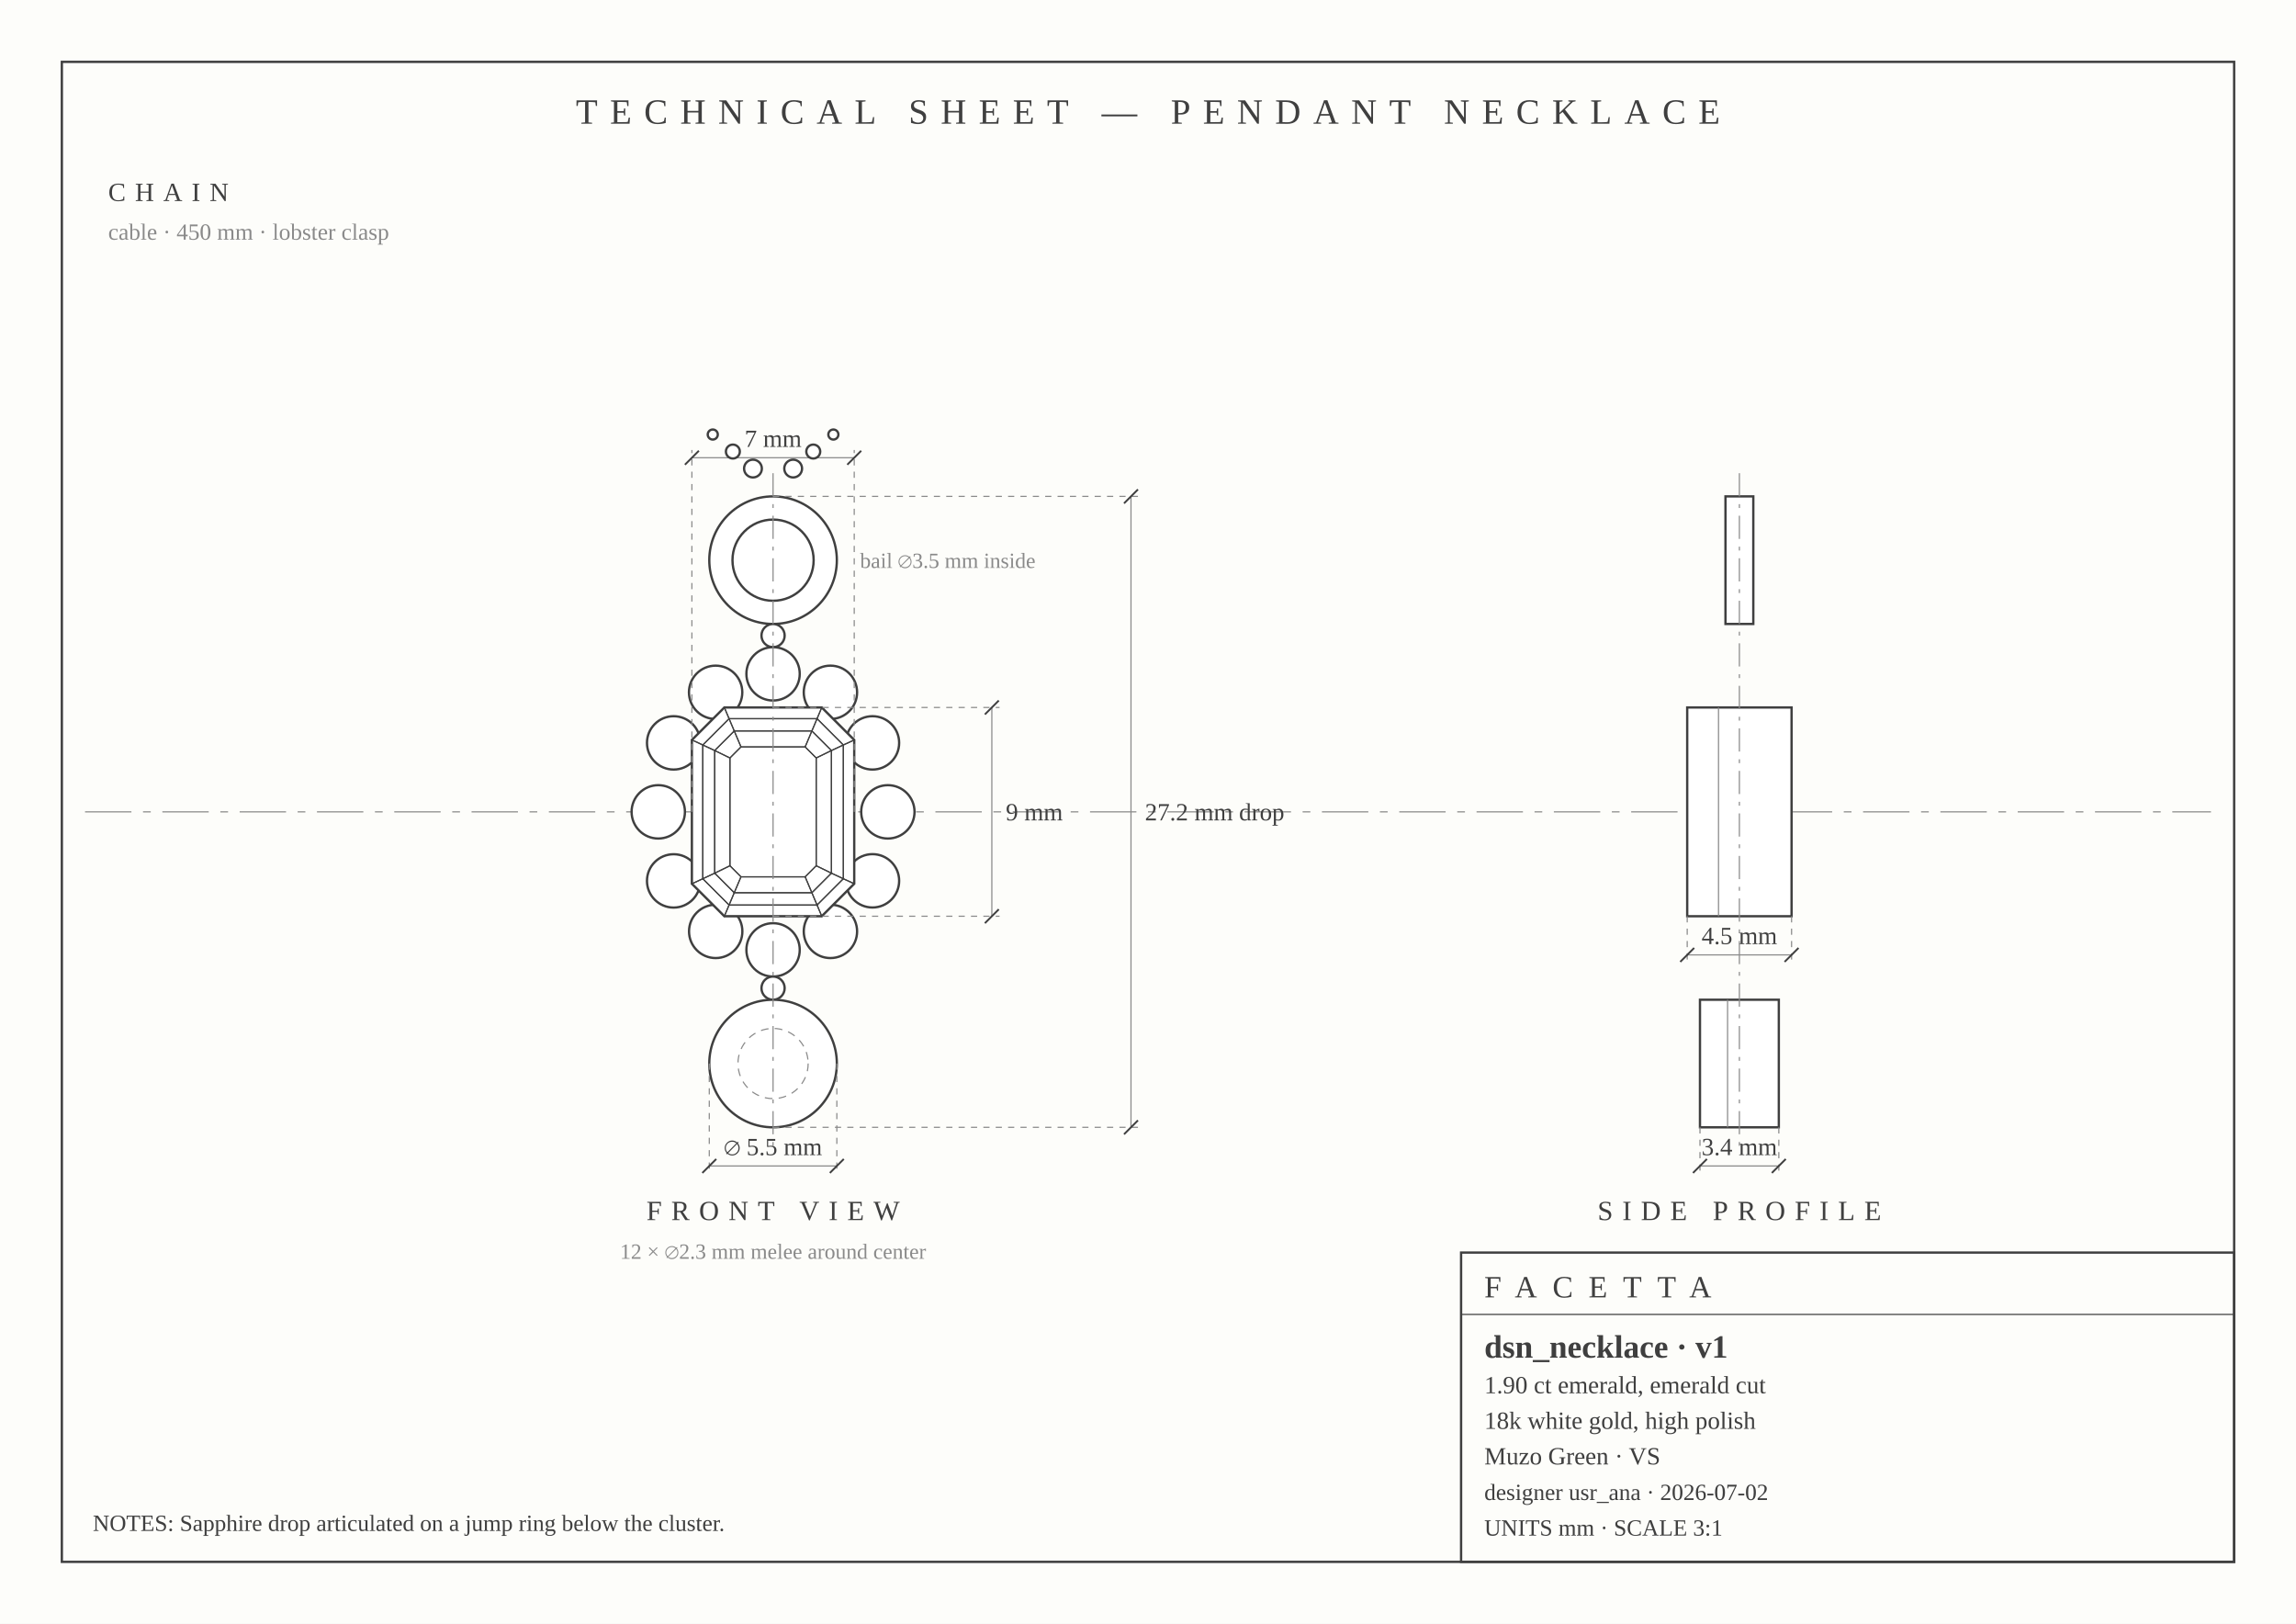
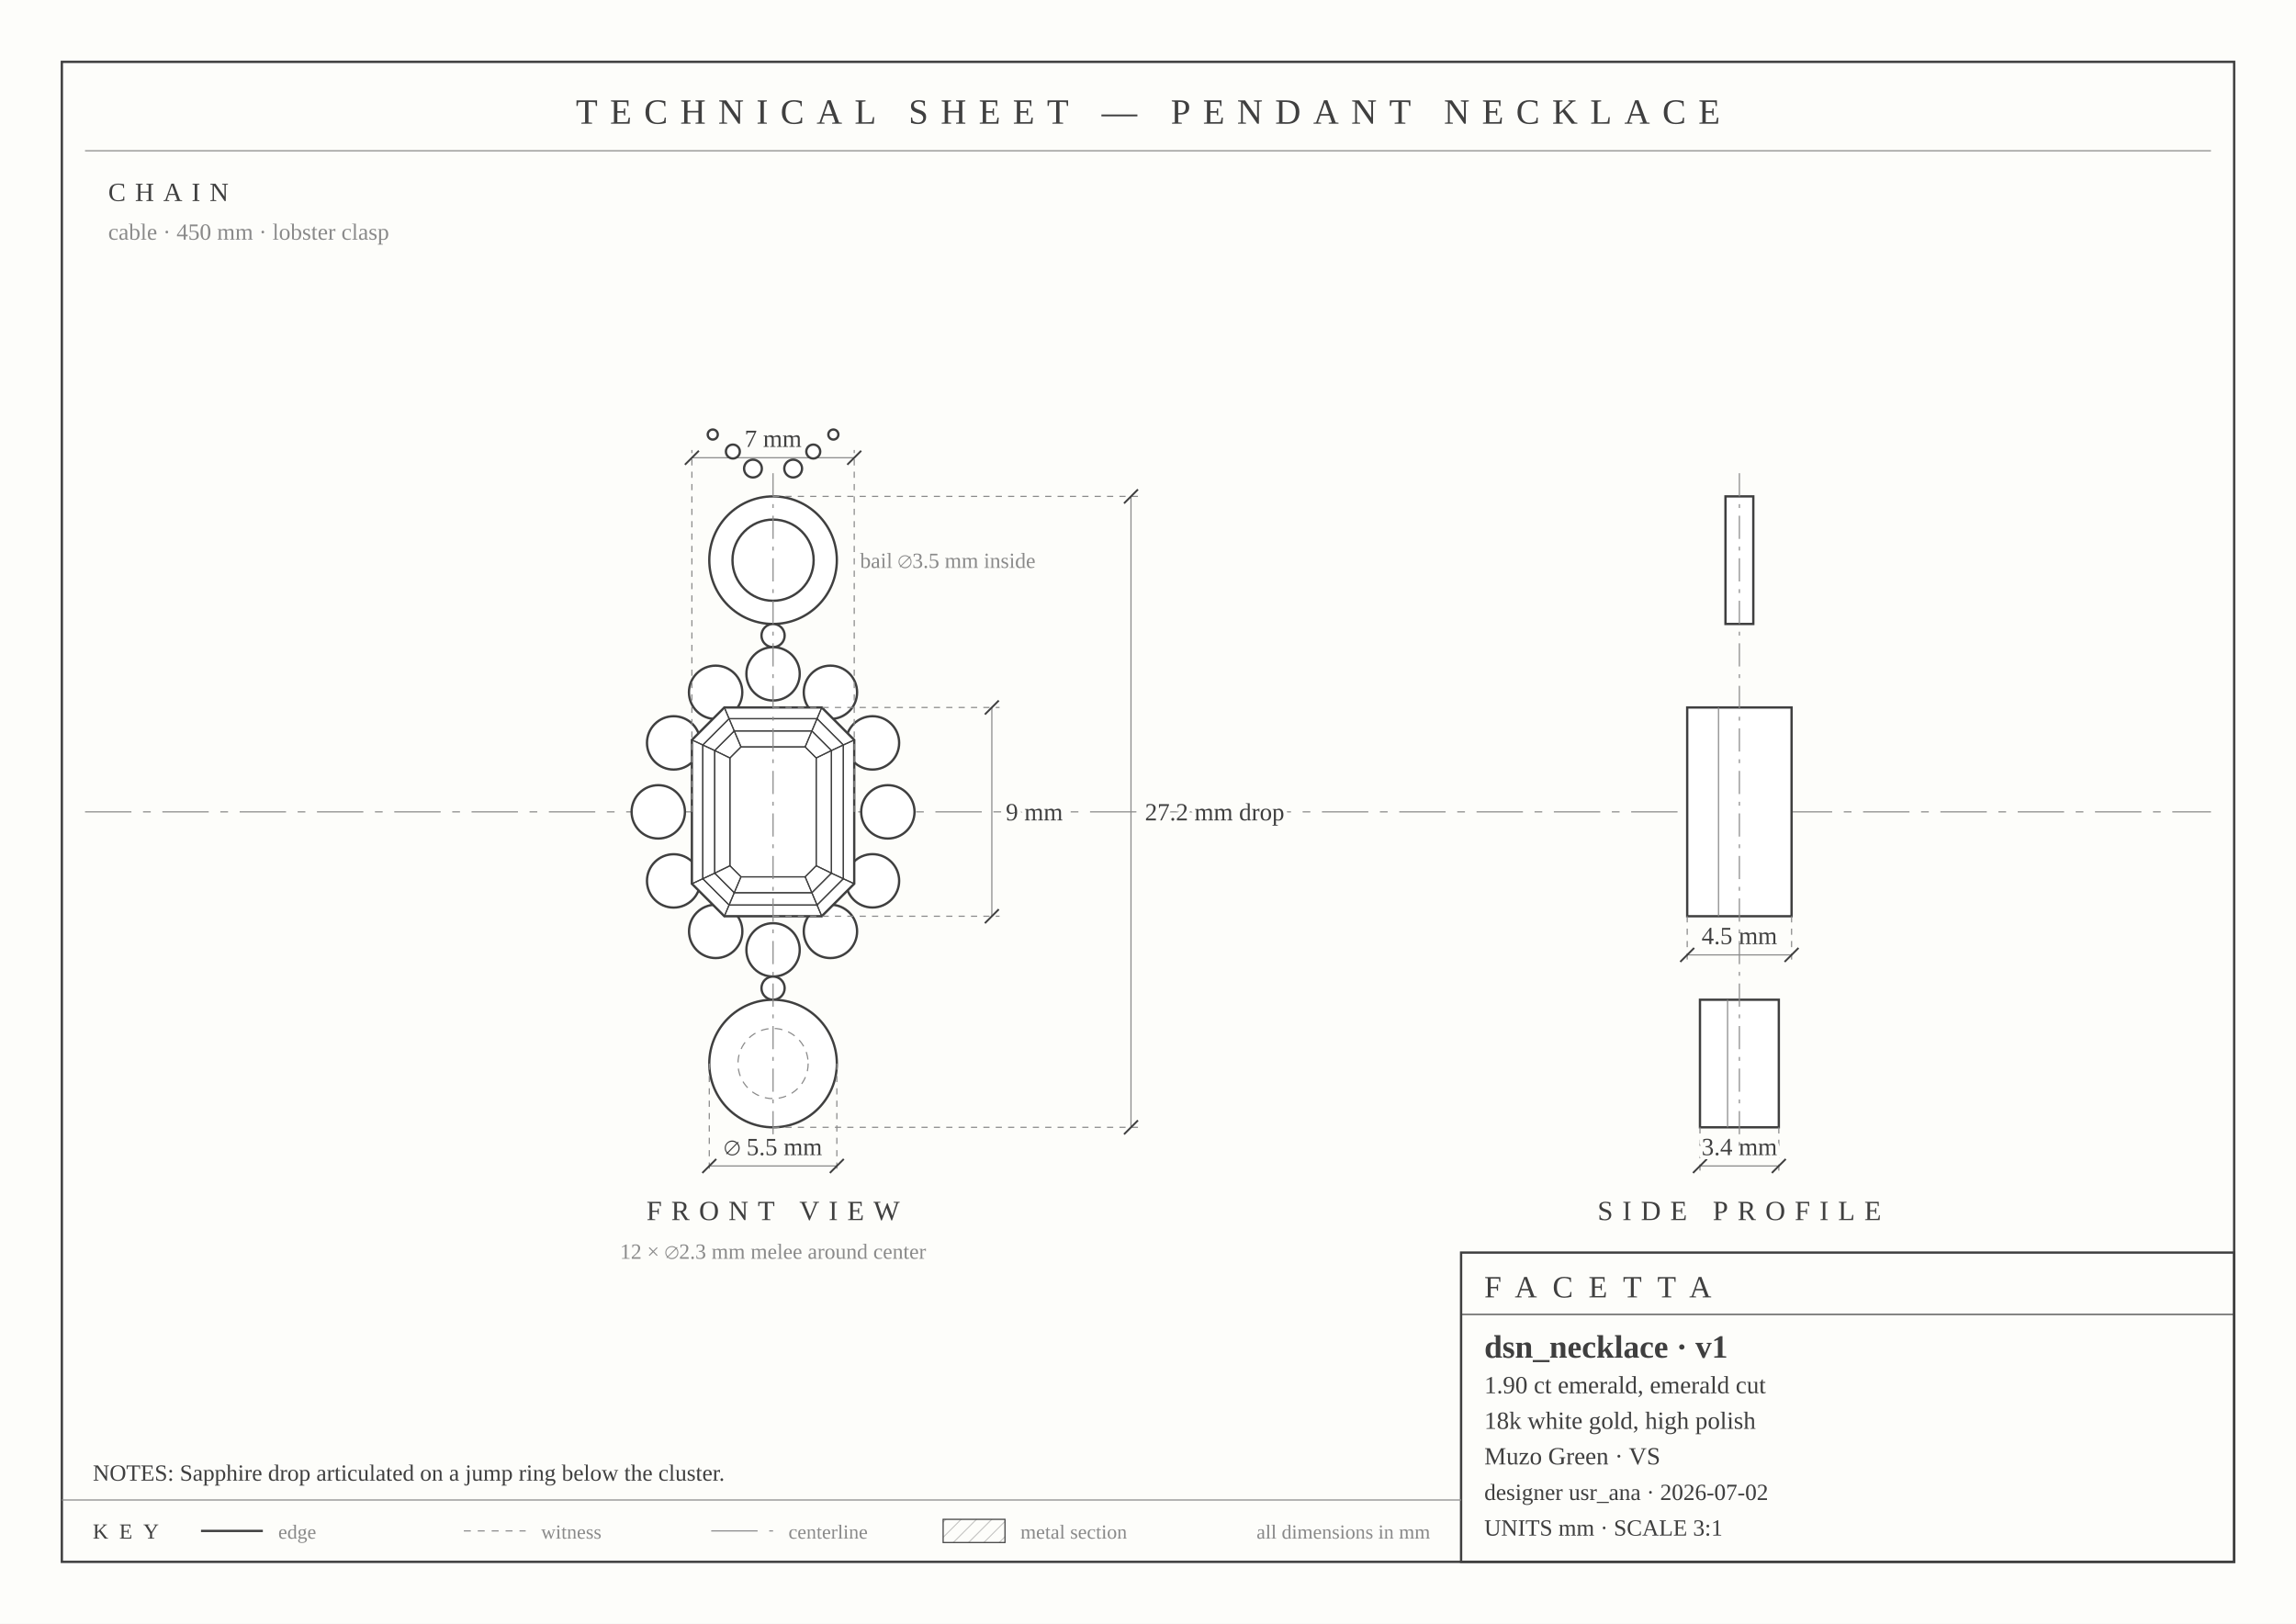
<svg xmlns="http://www.w3.org/2000/svg" viewBox="0 0 297 210" width="297mm" height="210mm" font-family="Georgia, 'Times New Roman', serif">
  <defs>
    <pattern id="hatch" width="1.4" height="1.4" patternTransform="rotate(45)" patternUnits="userSpaceOnUse">
      <line x1="0" y1="0" x2="0" y2="1.4" stroke="#8a8a8a" stroke-width="0.12" />
    </pattern>
  </defs>
  <rect x="0" y="0" width="297" height="210" fill="#fdfdfa" />
  <rect x="8" y="8" width="281" height="194" fill="none" stroke="#3f3f3f" stroke-width="0.3" />
  <text x="148.50" y="16.00" font-family="Georgia, 'Times New Roman', serif" font-size="4.6" fill="#3f3f3f" text-anchor="middle" letter-spacing="1.6">TECHNICAL SHEET — PENDANT NECKLACE</text>
+   <line x1="11.00" y1="19.50" x2="286.00" y2="19.50" stroke="#8a8a8a" stroke-width="0.15" />
  <line x1="11.00" y1="105.00" x2="286.00" y2="105.00" stroke="#8a8a8a" stroke-width="0.15" stroke-dasharray="6 1.5 1 1.5" />
  <circle cx="100.00" cy="72.45" r="8.25" fill="#ffffff" stroke="#3f3f3f" stroke-width="0.3" />
  <circle cx="100.00" cy="72.45" r="5.25" fill="#ffffff" stroke="#3f3f3f" stroke-width="0.3" />
  <circle cx="100.00" cy="82.20" r="1.50" fill="#ffffff" stroke="#3f3f3f" stroke-width="0.3" />
  <circle cx="100.00" cy="87.15" r="3.45" fill="#ffffff" stroke="#3f3f3f" stroke-width="0.3" />
  <circle cx="107.42" cy="89.54" r="3.45" fill="#ffffff" stroke="#3f3f3f" stroke-width="0.3" />
  <circle cx="112.86" cy="96.08" r="3.45" fill="#ffffff" stroke="#3f3f3f" stroke-width="0.3" />
  <circle cx="114.85" cy="105.00" r="3.45" fill="#ffffff" stroke="#3f3f3f" stroke-width="0.3" />
  <circle cx="112.86" cy="113.92" r="3.45" fill="#ffffff" stroke="#3f3f3f" stroke-width="0.3" />
  <circle cx="107.42" cy="120.46" r="3.45" fill="#ffffff" stroke="#3f3f3f" stroke-width="0.3" />
  <circle cx="100.00" cy="122.85" r="3.45" fill="#ffffff" stroke="#3f3f3f" stroke-width="0.3" />
  <circle cx="92.58" cy="120.46" r="3.45" fill="#ffffff" stroke="#3f3f3f" stroke-width="0.3" />
  <circle cx="87.14" cy="113.93" r="3.45" fill="#ffffff" stroke="#3f3f3f" stroke-width="0.3" />
  <circle cx="85.15" cy="105.00" r="3.45" fill="#ffffff" stroke="#3f3f3f" stroke-width="0.3" />
  <circle cx="87.14" cy="96.08" r="3.45" fill="#ffffff" stroke="#3f3f3f" stroke-width="0.3" />
  <circle cx="92.57" cy="89.54" r="3.45" fill="#ffffff" stroke="#3f3f3f" stroke-width="0.3" />
  <polygon points="89.50,95.70 89.50,95.70 93.70,91.50 106.30,91.50 110.50,95.70 110.50,114.30 110.50,114.30 106.30,118.50 93.70,118.50 89.50,114.30" fill="#ffffff" stroke="#3f3f3f" stroke-width="0.3" />
  <polygon points="106.30,91.50 106.30,91.50 105.69,92.95 94.31,92.95 93.70,91.50 93.70,91.50" fill="none" stroke="#3f3f3f" stroke-width="0.15" />
  <polygon points="106.30,91.50 110.50,95.70 109.09,96.35 109.09,96.35 105.69,92.95 105.69,92.95" fill="none" stroke="#3f3f3f" stroke-width="0.15" />
  <polygon points="109.09,96.35 110.50,95.70 110.50,95.70 110.50,114.30 110.50,114.30 109.09,113.65" fill="none" stroke="#3f3f3f" stroke-width="0.15" />
  <polygon points="110.50,114.30 106.30,118.50 105.69,117.05 105.69,117.05 109.09,113.65 109.09,113.65" fill="none" stroke="#3f3f3f" stroke-width="0.15" />
  <polygon points="105.69,117.05 106.30,118.50 106.30,118.50 93.70,118.50 93.70,118.50 94.31,117.05" fill="none" stroke="#3f3f3f" stroke-width="0.15" />
  <polygon points="94.31,117.05 93.70,118.50 89.50,114.30 90.91,113.65 90.91,113.65 94.31,117.05" fill="none" stroke="#3f3f3f" stroke-width="0.15" />
  <polygon points="90.91,113.65 89.50,114.30 89.50,114.30 89.50,95.70 89.50,95.70 90.91,96.35" fill="none" stroke="#3f3f3f" stroke-width="0.15" />
  <polygon points="93.70,91.50 94.31,92.95 94.31,92.95 90.91,96.35 90.91,96.35 89.50,95.70" fill="none" stroke="#3f3f3f" stroke-width="0.15" />
  <polygon points="105.69,92.95 105.69,92.95 105.02,94.54 105.02,94.54 94.98,94.54 94.98,94.54 94.31,92.95 94.31,92.95" fill="none" stroke="#3f3f3f" stroke-width="0.15" />
  <polygon points="105.69,92.95 109.09,96.35 107.55,97.07 107.55,97.07 105.02,94.54" fill="none" stroke="#3f3f3f" stroke-width="0.15" />
  <polygon points="109.09,96.35 109.09,96.35 109.09,113.65 109.09,113.65 107.55,112.93 107.55,97.07" fill="none" stroke="#3f3f3f" stroke-width="0.15" />
  <polygon points="109.09,113.65 105.69,117.05 105.02,115.46 107.55,112.93 107.55,112.93" fill="none" stroke="#3f3f3f" stroke-width="0.15" />
  <polygon points="105.02,115.46 105.69,117.05 105.69,117.05 94.31,117.05 94.31,117.05 94.98,115.46 94.98,115.46 105.02,115.46" fill="none" stroke="#3f3f3f" stroke-width="0.15" />
  <polygon points="94.98,115.46 94.31,117.05 90.91,113.65 92.45,112.93 92.45,112.93" fill="none" stroke="#3f3f3f" stroke-width="0.15" />
  <polygon points="92.45,112.93 90.91,113.65 90.91,113.65 90.91,96.35 90.91,96.35 92.45,97.07" fill="none" stroke="#3f3f3f" stroke-width="0.15" />
  <polygon points="94.31,92.95 94.98,94.54 92.45,97.07 92.45,97.07 90.91,96.35" fill="none" stroke="#3f3f3f" stroke-width="0.15" />
  <polygon points="94.98,94.54 105.02,94.54 104.15,96.60 95.85,96.60" fill="none" stroke="#3f3f3f" stroke-width="0.15" />
  <polygon points="105.02,94.54 105.02,94.54 107.55,97.07 105.58,98.03 104.15,96.60" fill="none" stroke="#3f3f3f" stroke-width="0.15" />
  <polygon points="107.55,97.07 107.55,97.07 107.55,112.93 107.55,112.93 105.58,111.97 105.58,98.03" fill="none" stroke="#3f3f3f" stroke-width="0.15" />
  <polygon points="107.55,112.93 105.02,115.46 105.02,115.46 104.15,113.40 105.58,111.97" fill="none" stroke="#3f3f3f" stroke-width="0.15" />
  <polygon points="104.15,113.40 105.02,115.46 94.98,115.46 95.85,113.40" fill="none" stroke="#3f3f3f" stroke-width="0.15" />
  <polygon points="95.85,113.40 94.98,115.46 94.98,115.46 92.45,112.93 94.42,111.97" fill="none" stroke="#3f3f3f" stroke-width="0.15" />
  <polygon points="94.42,111.97 92.45,112.93 92.45,112.93 92.45,97.07 92.45,97.07 94.42,98.03" fill="none" stroke="#3f3f3f" stroke-width="0.15" />
  <polygon points="94.98,94.54 94.98,94.54 95.85,96.60 94.42,98.03 92.45,97.07" fill="none" stroke="#3f3f3f" stroke-width="0.15" />
  <polygon points="104.15,96.60 105.58,98.03 105.58,111.97 104.15,113.40 95.85,113.40 94.42,111.97 94.42,98.03 95.85,96.60" fill="none" stroke="#3f3f3f" stroke-width="0.15" />
  <circle cx="100.00" cy="127.80" r="1.50" fill="#ffffff" stroke="#3f3f3f" stroke-width="0.3" />
  <circle cx="100.00" cy="137.55" r="8.25" fill="#ffffff" stroke="#3f3f3f" stroke-width="0.3" />
  <circle cx="100.00" cy="137.55" r="4.54" fill="none" stroke="#8a8a8a" stroke-width="0.15" stroke-dasharray="1 0.8" />
  <line x1="100.00" y1="61.20" x2="100.00" y2="148.80" stroke="#8a8a8a" stroke-width="0.15" stroke-dasharray="3 1 0.5 1" />
  <line x1="89.50" y1="105.00" x2="89.50" y2="58.20" stroke="#8a8a8a" stroke-width="0.15" stroke-dasharray="0.8 0.8" />
  <line x1="110.50" y1="105.00" x2="110.50" y2="58.20" stroke="#8a8a8a" stroke-width="0.15" stroke-dasharray="0.8 0.8" />
  <line x1="89.50" y1="59.20" x2="110.50" y2="59.20" stroke="#8a8a8a" stroke-width="0.15" />
  <line x1="88.60" y1="60.10" x2="90.40" y2="58.30" stroke="#3f3f3f" stroke-width="0.24" />
  <line x1="109.60" y1="60.10" x2="111.40" y2="58.30" stroke="#3f3f3f" stroke-width="0.24" />
-   <text x="100.00" y="57.80" font-family="Georgia, 'Times New Roman', serif" font-size="3.2" fill="#3f3f3f" text-anchor="middle">7 mm</text>
+   <text x="100.00" y="57.80" font-family="Georgia, 'Times New Roman', serif" font-size="3.2" fill="#3f3f3f" text-anchor="middle" stroke="#fdfdfa" stroke-width="1.0" stroke-linejoin="round" paint-order="stroke">7 mm</text>
  <line x1="100.00" y1="91.50" x2="129.30" y2="91.50" stroke="#8a8a8a" stroke-width="0.15" stroke-dasharray="0.8 0.8" />
  <line x1="100.00" y1="118.50" x2="129.30" y2="118.50" stroke="#8a8a8a" stroke-width="0.15" stroke-dasharray="0.8 0.8" />
  <line x1="128.30" y1="91.50" x2="128.30" y2="118.50" stroke="#8a8a8a" stroke-width="0.15" />
  <line x1="127.40" y1="92.40" x2="129.20" y2="90.60" stroke="#3f3f3f" stroke-width="0.24" />
  <line x1="127.40" y1="119.40" x2="129.20" y2="117.60" stroke="#3f3f3f" stroke-width="0.24" />
-   <text x="130.10" y="106.10" font-family="Georgia, 'Times New Roman', serif" font-size="3.2" fill="#3f3f3f" text-anchor="start">9 mm</text>
+   <text x="130.10" y="106.10" font-family="Georgia, 'Times New Roman', serif" font-size="3.2" fill="#3f3f3f" text-anchor="start" stroke="#fdfdfa" stroke-width="1.0" stroke-linejoin="round" paint-order="stroke">9 mm</text>
  <line x1="100.00" y1="64.20" x2="147.30" y2="64.20" stroke="#8a8a8a" stroke-width="0.15" stroke-dasharray="0.8 0.8" />
  <line x1="100.00" y1="145.80" x2="147.30" y2="145.80" stroke="#8a8a8a" stroke-width="0.15" stroke-dasharray="0.8 0.8" />
  <line x1="146.30" y1="64.20" x2="146.30" y2="145.80" stroke="#8a8a8a" stroke-width="0.15" />
  <line x1="145.40" y1="65.10" x2="147.20" y2="63.30" stroke="#3f3f3f" stroke-width="0.24" />
  <line x1="145.40" y1="146.70" x2="147.20" y2="144.90" stroke="#3f3f3f" stroke-width="0.24" />
-   <text x="148.10" y="106.10" font-family="Georgia, 'Times New Roman', serif" font-size="3.2" fill="#3f3f3f" text-anchor="start">27.2 mm drop</text>
+   <text x="148.10" y="106.10" font-family="Georgia, 'Times New Roman', serif" font-size="3.2" fill="#3f3f3f" text-anchor="start" stroke="#fdfdfa" stroke-width="1.0" stroke-linejoin="round" paint-order="stroke">27.2 mm drop</text>
  <text x="111.25" y="73.45" font-family="Georgia, 'Times New Roman', serif" font-size="2.8" fill="#8a8a8a" text-anchor="start">bail ⌀3.5 mm inside</text>
  <text x="100.00" y="157.80" font-family="Georgia, 'Times New Roman', serif" font-size="3.6" fill="#3f3f3f" text-anchor="middle" letter-spacing="1.2">FRONT VIEW</text>
  <text x="100.00" y="162.80" font-family="Georgia, 'Times New Roman', serif" font-size="2.8" fill="#8a8a8a" text-anchor="middle">12 × ⌀2.3 mm melee around center</text>
  <line x1="91.75" y1="137.55" x2="91.75" y2="151.80" stroke="#8a8a8a" stroke-width="0.15" stroke-dasharray="0.8 0.8" />
  <line x1="108.25" y1="137.55" x2="108.25" y2="151.80" stroke="#8a8a8a" stroke-width="0.15" stroke-dasharray="0.8 0.8" />
  <line x1="91.75" y1="150.80" x2="108.25" y2="150.80" stroke="#8a8a8a" stroke-width="0.15" />
  <line x1="90.85" y1="151.70" x2="92.65" y2="149.90" stroke="#3f3f3f" stroke-width="0.24" />
  <line x1="107.35" y1="151.70" x2="109.15" y2="149.90" stroke="#3f3f3f" stroke-width="0.24" />
-   <text x="100.00" y="149.40" font-family="Georgia, 'Times New Roman', serif" font-size="3.2" fill="#3f3f3f" text-anchor="middle">⌀ 5.5 mm</text>
+   <text x="100.00" y="149.40" font-family="Georgia, 'Times New Roman', serif" font-size="3.2" fill="#3f3f3f" text-anchor="middle" stroke="#fdfdfa" stroke-width="1.0" stroke-linejoin="round" paint-order="stroke">⌀ 5.5 mm</text>
  <rect x="223.20" y="64.20" width="3.60" height="16.50" fill="#ffffff" stroke="#3f3f3f" stroke-width="0.3" />
  <rect x="218.25" y="91.50" width="13.50" height="27.00" fill="#ffffff" stroke="#3f3f3f" stroke-width="0.3" />
  <line x1="222.30" y1="91.50" x2="222.30" y2="118.50" stroke="#8a8a8a" stroke-width="0.15" />
  <line x1="218.25" y1="118.50" x2="218.25" y2="124.50" stroke="#8a8a8a" stroke-width="0.15" stroke-dasharray="0.8 0.8" />
  <line x1="231.75" y1="118.50" x2="231.75" y2="124.50" stroke="#8a8a8a" stroke-width="0.15" stroke-dasharray="0.8 0.8" />
  <line x1="218.25" y1="123.50" x2="231.75" y2="123.50" stroke="#8a8a8a" stroke-width="0.15" />
  <line x1="217.35" y1="124.40" x2="219.15" y2="122.60" stroke="#3f3f3f" stroke-width="0.24" />
  <line x1="230.85" y1="124.40" x2="232.65" y2="122.60" stroke="#3f3f3f" stroke-width="0.24" />
-   <text x="225.00" y="122.10" font-family="Georgia, 'Times New Roman', serif" font-size="3.2" fill="#3f3f3f" text-anchor="middle">4.5 mm</text>
+   <text x="225.00" y="122.10" font-family="Georgia, 'Times New Roman', serif" font-size="3.2" fill="#3f3f3f" text-anchor="middle" stroke="#fdfdfa" stroke-width="1.0" stroke-linejoin="round" paint-order="stroke">4.5 mm</text>
  <rect x="219.90" y="129.30" width="10.20" height="16.50" fill="#ffffff" stroke="#3f3f3f" stroke-width="0.3" />
  <line x1="223.47" y1="129.30" x2="223.47" y2="145.80" stroke="#8a8a8a" stroke-width="0.15" />
  <line x1="219.90" y1="145.80" x2="219.90" y2="151.80" stroke="#8a8a8a" stroke-width="0.15" stroke-dasharray="0.8 0.8" />
  <line x1="230.10" y1="145.80" x2="230.10" y2="151.80" stroke="#8a8a8a" stroke-width="0.15" stroke-dasharray="0.8 0.8" />
  <line x1="219.90" y1="150.80" x2="230.10" y2="150.80" stroke="#8a8a8a" stroke-width="0.15" />
  <line x1="219.00" y1="151.70" x2="220.80" y2="149.90" stroke="#3f3f3f" stroke-width="0.24" />
  <line x1="229.20" y1="151.70" x2="231.00" y2="149.90" stroke="#3f3f3f" stroke-width="0.24" />
-   <text x="225.00" y="149.40" font-family="Georgia, 'Times New Roman', serif" font-size="3.2" fill="#3f3f3f" text-anchor="middle">3.4 mm</text>
+   <text x="225.00" y="149.40" font-family="Georgia, 'Times New Roman', serif" font-size="3.2" fill="#3f3f3f" text-anchor="middle" stroke="#fdfdfa" stroke-width="1.0" stroke-linejoin="round" paint-order="stroke">3.4 mm</text>
  <line x1="225.00" y1="61.20" x2="225.00" y2="148.80" stroke="#8a8a8a" stroke-width="0.15" stroke-dasharray="3 1 0.5 1" />
  <text x="225.00" y="157.80" font-family="Georgia, 'Times New Roman', serif" font-size="3.6" fill="#3f3f3f" text-anchor="middle" letter-spacing="1.2">SIDE PROFILE</text>
  <circle cx="97.40" cy="60.60" r="1.15" fill="#ffffff" stroke="#3f3f3f" stroke-width="0.3" />
  <circle cx="94.80" cy="58.40" r="0.90" fill="#ffffff" stroke="#3f3f3f" stroke-width="0.3" />
  <circle cx="92.20" cy="56.20" r="0.65" fill="#ffffff" stroke="#3f3f3f" stroke-width="0.3" />
  <circle cx="102.60" cy="60.60" r="1.15" fill="#ffffff" stroke="#3f3f3f" stroke-width="0.3" />
  <circle cx="105.20" cy="58.40" r="0.90" fill="#ffffff" stroke="#3f3f3f" stroke-width="0.3" />
  <circle cx="107.80" cy="56.20" r="0.65" fill="#ffffff" stroke="#3f3f3f" stroke-width="0.3" />
  <text x="14.00" y="26.00" font-family="Georgia, 'Times New Roman', serif" font-size="3.4" fill="#3f3f3f" text-anchor="start" letter-spacing="1.2">CHAIN</text>
  <text x="14.00" y="31.00" font-family="Georgia, 'Times New Roman', serif" font-size="3.0" fill="#8a8a8a" text-anchor="start">cable · 450 mm · lobster clasp</text>
  <rect x="189.00" y="162.00" width="100" height="40" fill="none" stroke="#3f3f3f" stroke-width="0.3" />
  <line x1="189.00" y1="170.00" x2="289.00" y2="170.00" stroke="#3f3f3f" stroke-width="0.15" />
  <text x="192.00" y="167.80" font-family="Georgia, 'Times New Roman', serif" font-size="4.0" fill="#3f3f3f" text-anchor="start" letter-spacing="2.0">FACETTA</text>
  <text x="192.00" y="175.60" font-family="Georgia, 'Times New Roman', serif" font-size="4.2" fill="#3f3f3f" text-anchor="start" font-weight="bold">dsn_necklace  ·  v1</text>
  <text x="192.00" y="180.20" font-family="Georgia, 'Times New Roman', serif" font-size="3.2" fill="#3f3f3f" text-anchor="start">1.90 ct emerald, emerald cut</text>
  <text x="192.00" y="184.80" font-family="Georgia, 'Times New Roman', serif" font-size="3.2" fill="#3f3f3f" text-anchor="start">18k white gold, high polish</text>
  <text x="192.00" y="189.40" font-family="Georgia, 'Times New Roman', serif" font-size="3.2" fill="#3f3f3f" text-anchor="start">Muzo Green  ·  VS</text>
  <text x="192.00" y="194.00" font-family="Georgia, 'Times New Roman', serif" font-size="3.0" fill="#3f3f3f" text-anchor="start">designer usr_ana  ·  2026-07-02</text>
  <text x="192.00" y="198.60" font-family="Georgia, 'Times New Roman', serif" font-size="3.0" fill="#3f3f3f" text-anchor="start">UNITS mm  ·  SCALE 3:1</text>
-   <text x="12.00" y="198.00" font-family="Georgia, 'Times New Roman', serif" font-size="3.0" fill="#3f3f3f" text-anchor="start">NOTES: Sapphire drop articulated on a jump ring below the cluster.</text>
+   <line x1="8.00" y1="194.00" x2="189.00" y2="194.00" stroke="#8a8a8a" stroke-width="0.15" />
+   <text x="12.00" y="199.00" font-family="Georgia, 'Times New Roman', serif" font-size="2.8" fill="#3f3f3f" text-anchor="start" letter-spacing="1.4">KEY</text>
+   <line x1="26.00" y1="198.00" x2="34.00" y2="198.00" stroke="#3f3f3f" stroke-width="0.3" />
+   <text x="36.00" y="199.00" font-family="Georgia, 'Times New Roman', serif" font-size="2.6" fill="#8a8a8a" text-anchor="start">edge</text>
+   <line x1="60.00" y1="198.00" x2="68.00" y2="198.00" stroke="#8a8a8a" stroke-width="0.15" stroke-dasharray="0.9 0.9" />
+   <text x="70.00" y="199.00" font-family="Georgia, 'Times New Roman', serif" font-size="2.6" fill="#8a8a8a" text-anchor="start">witness</text>
+   <line x1="92.00" y1="198.00" x2="100.00" y2="198.00" stroke="#8a8a8a" stroke-width="0.15" stroke-dasharray="6 1.5 1 1.5" />
+   <text x="102.00" y="199.00" font-family="Georgia, 'Times New Roman', serif" font-size="2.6" fill="#8a8a8a" text-anchor="start">centerline</text>
+   <rect x="122.00" y="196.50" width="8" height="3" fill="url(#hatch)" stroke="#3f3f3f" stroke-width="0.15" />
+   <text x="132.00" y="199.00" font-family="Georgia, 'Times New Roman', serif" font-size="2.6" fill="#8a8a8a" text-anchor="start">metal section</text>
+   <text x="185.00" y="199.00" font-family="Georgia, 'Times New Roman', serif" font-size="2.6" fill="#8a8a8a" text-anchor="end">all dimensions in mm</text>
+   <text x="12.00" y="191.50" font-family="Georgia, 'Times New Roman', serif" font-size="3.0" fill="#3f3f3f" text-anchor="start">NOTES: Sapphire drop articulated on a jump ring below the cluster.</text>
</svg>
